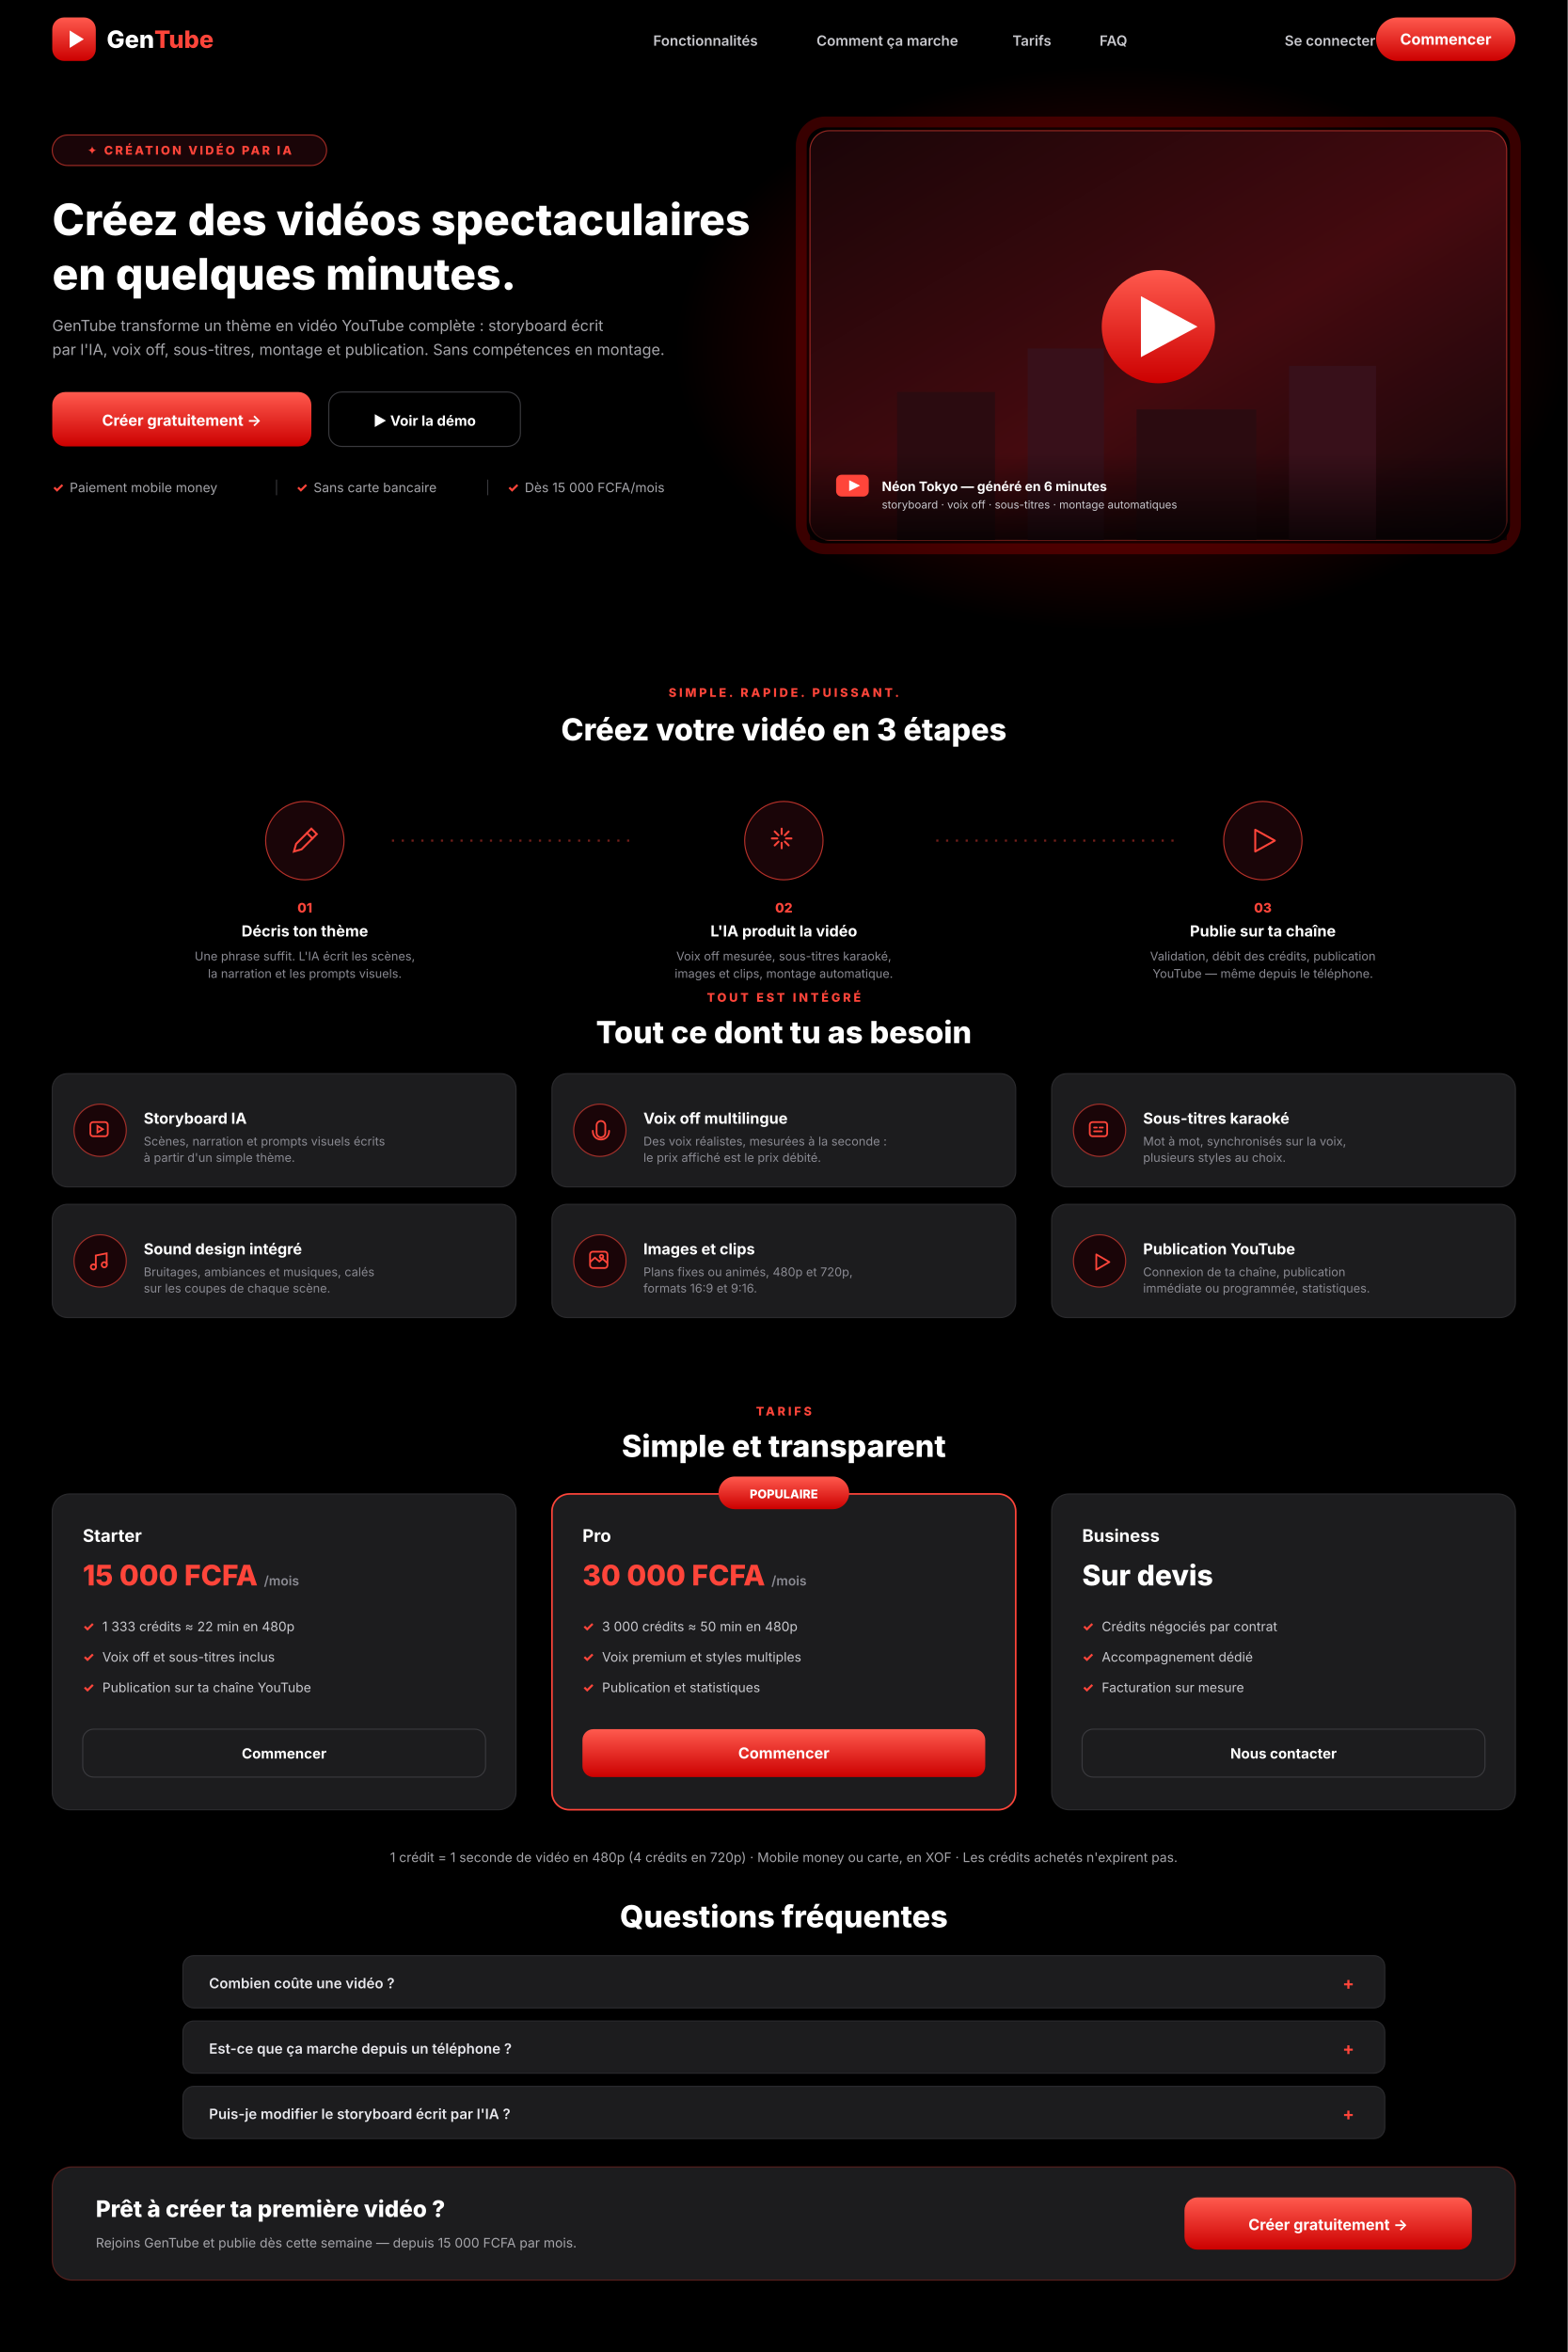
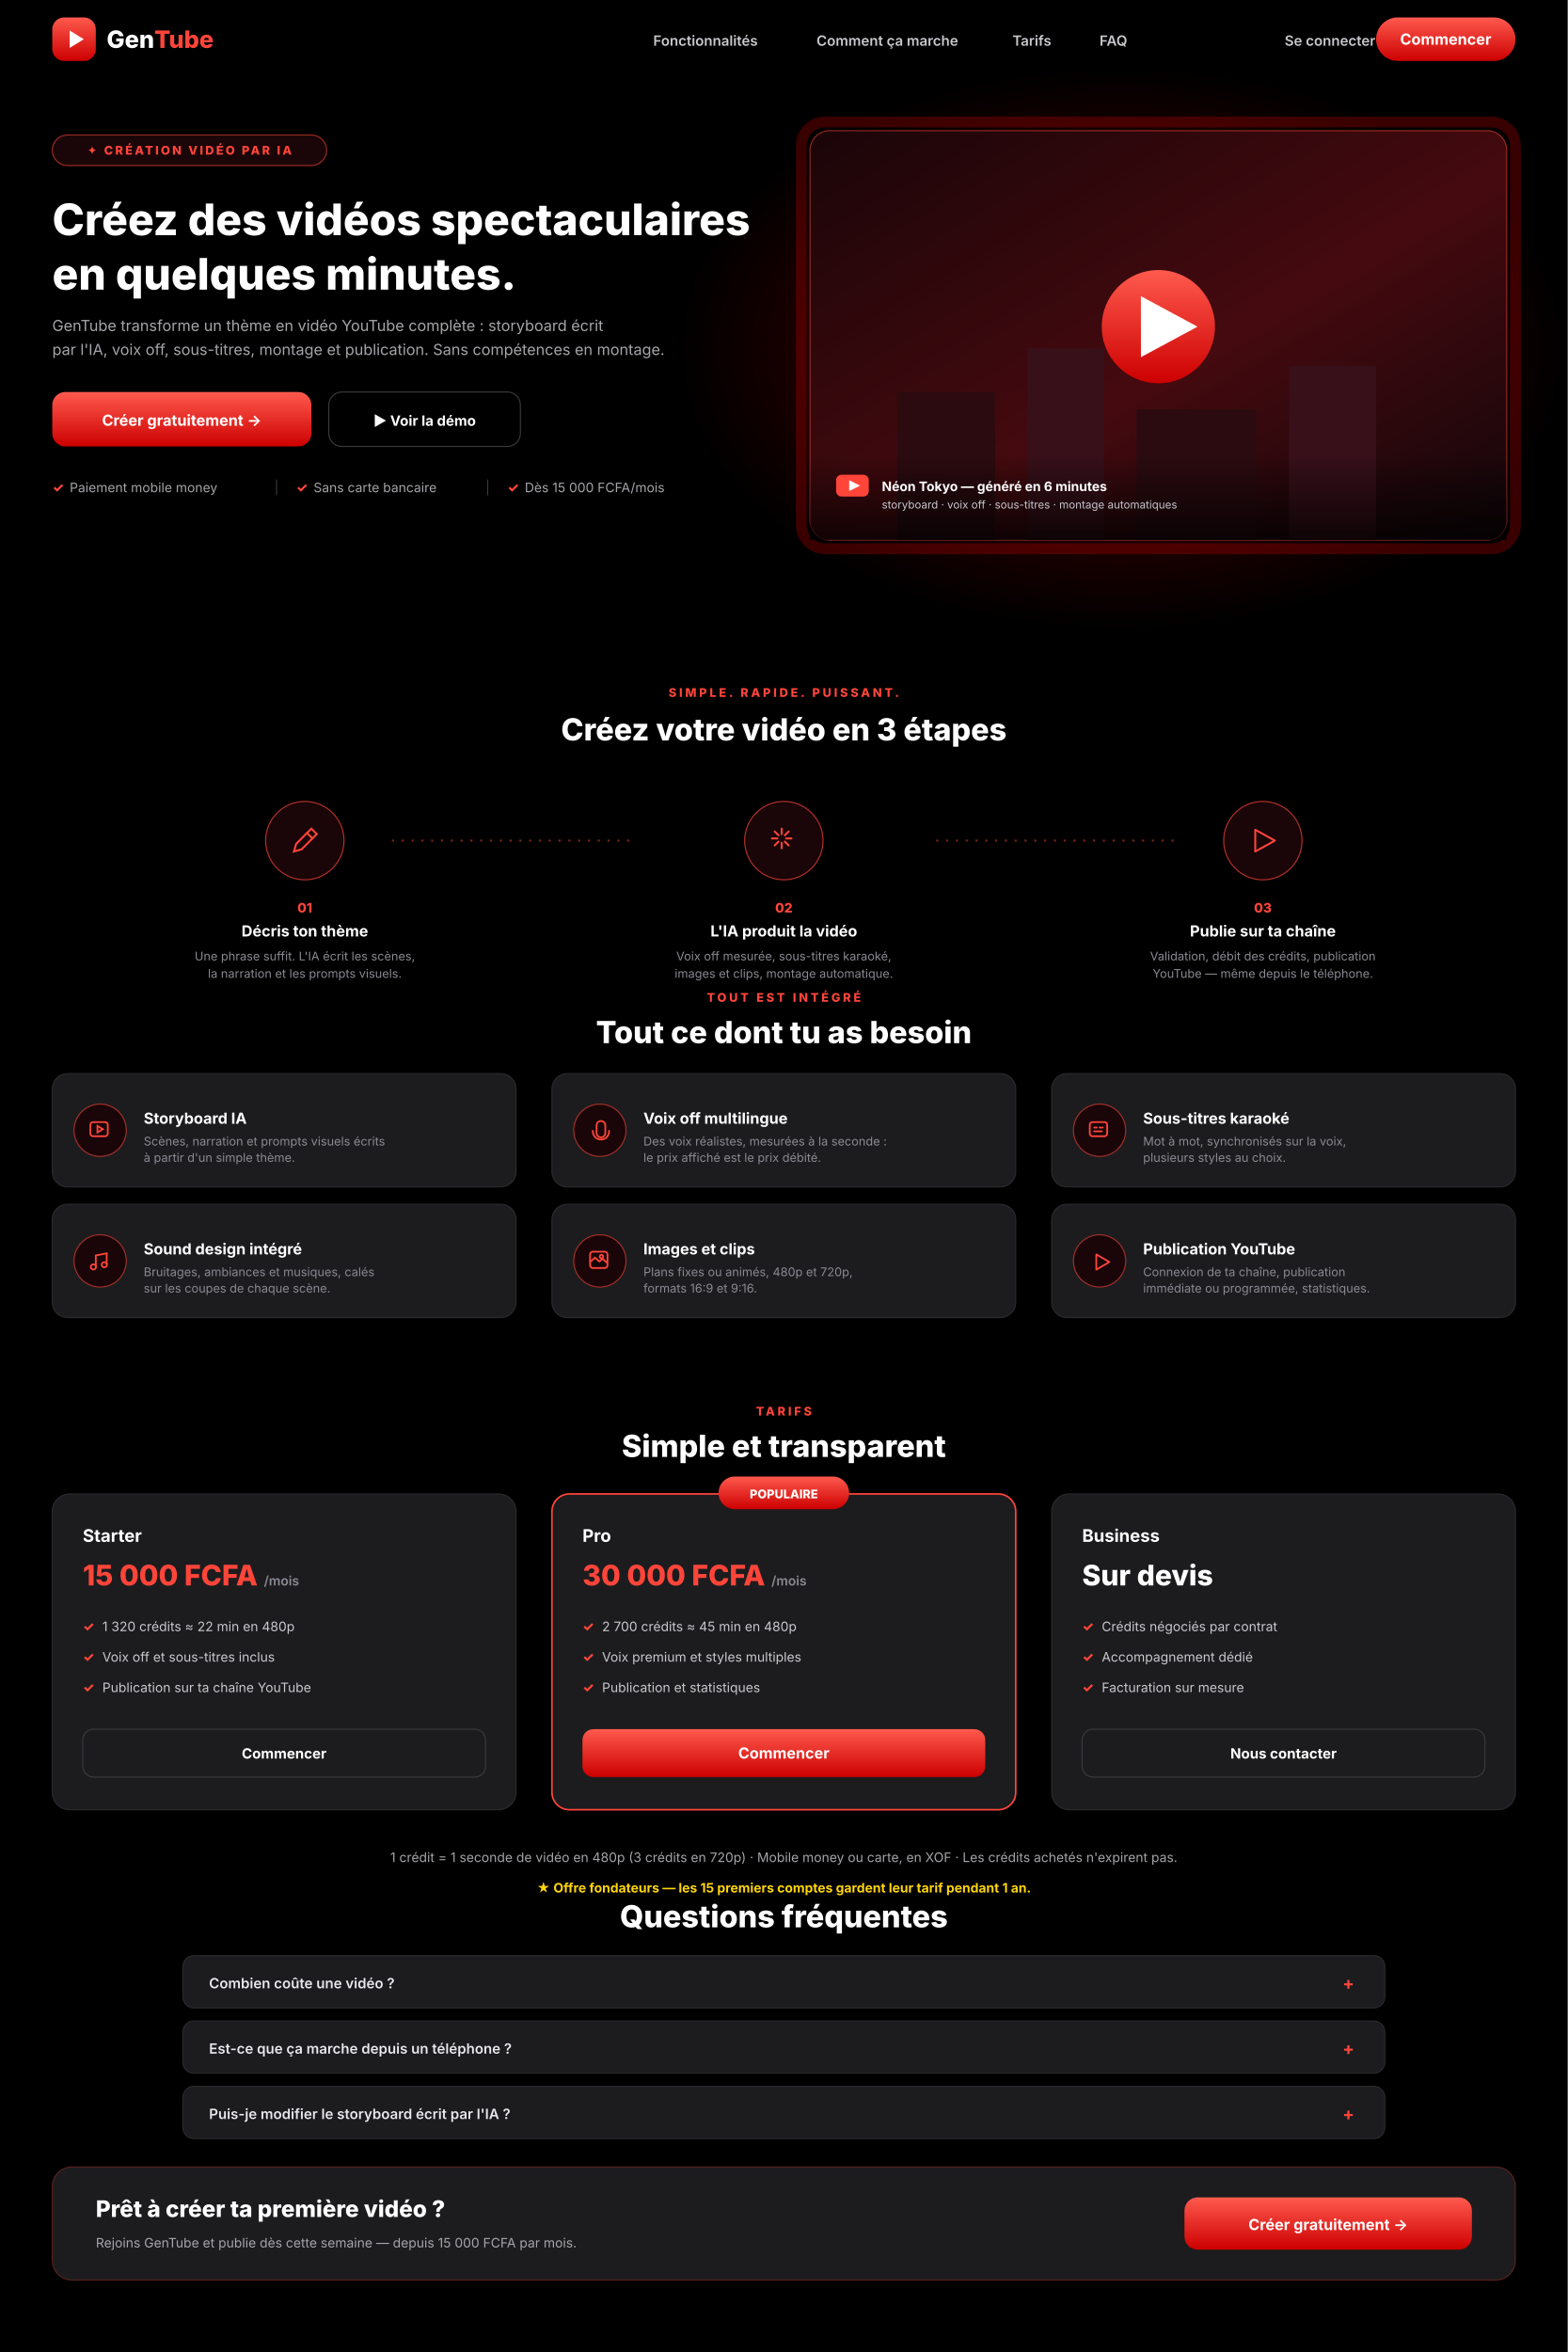
<svg xmlns="http://www.w3.org/2000/svg" width="1440" height="2160" viewBox="0 0 1440 2160" font-family="Plus Jakarta Sans, Inter, -apple-system, 'Segoe UI', sans-serif">
  <defs>
    <linearGradient id="red" x1="0" y1="0" x2="0" y2="1">
      <stop offset="0" stop-color="#FF5A4E" />
      <stop offset="1" stop-color="#CC0000" />
    </linearGradient>
    <linearGradient id="thumb" x1="0" y1="0" x2="1" y2="1">
      <stop offset="0" stop-color="#1a0508" />
      <stop offset=".55" stop-color="#450a0f" />
      <stop offset="1" stop-color="#12060a" />
    </linearGradient>
    <linearGradient id="fade" x1="0" y1="0" x2="0" y2="1">
      <stop offset="0" stop-color="#000" stop-opacity="0" />
      <stop offset="1" stop-color="#000" stop-opacity=".75" />
    </linearGradient>
    <radialGradient id="glow" cx=".5" cy=".5" r=".5">
      <stop offset="0" stop-color="#FF0000" stop-opacity=".35" />
      <stop offset="1" stop-color="#FF0000" stop-opacity="0" />
    </radialGradient>
  </defs>
  <style>
    .navL{font-size:13px;font-weight:600;fill:#C9C9CE}
    .eyebrow{font-size:11px;font-weight:800;fill:#FF453A;letter-spacing:.22em}
    .h1{font-size:40px;font-weight:800;fill:#fff}
    .h2{font-size:28px;font-weight:800;fill:#fff}
    .cardT{font-size:14px;font-weight:700;fill:#fff}
    .body{font-size:13px;fill:#E8E8ED}
    .sub{font-size:12px;fill:#A5A5AA}
    .mut{font-size:11px;fill:#8A8A92}
    .btnT{font-size:14px;font-weight:700;fill:#fff}
    .price{font-size:26px;font-weight:800;fill:#FF453A}
    .card{fill:#1C1C1E;stroke:#2A2A2D}
    .ghost{fill:none;stroke:#3A3A3E}
  </style>
  <rect width="1440" height="2160" fill="#000000" />
  <g transform="translate(48,16)">
    <rect width="40" height="40" rx="11" fill="url(#red)" />
    <path d="M16 12 L29 20 L16 28 Z" fill="#fff" />
    <text x="50" y="28" font-size="22" font-weight="800" fill="#fff">Gen<tspan fill="#FF453A">Tube</tspan>
    </text>
  </g>
  <text x="600" y="42" class="navL">Fonctionnalités</text>
  <text x="750" y="42" class="navL">Comment ça marche</text>
  <text x="930" y="42" class="navL">Tarifs</text>
  <text x="1010" y="42" class="navL">FAQ</text>
  <text x="1180" y="42" class="navL">Se connecter</text>
  <rect x="1264" y="16" width="128" height="40" rx="20" fill="url(#red)" />
  <text x="1328" y="41" text-anchor="middle" class="btnT">Commencer</text>
  <rect x="620" y="60" width="820" height="520" fill="url(#glow)" />
  <rect x="48" y="124" width="252" height="28" rx="14" fill="#1a0508" stroke="#FF453A" stroke-opacity=".6" />
  <text x="174" y="142" text-anchor="middle" font-size="11" font-weight="800" fill="#FF453A" letter-spacing=".18em">✦ CRÉATION VIDÉO PAR IA</text>
  <text x="48" y="216" class="h1">Créez des vidéos spectaculaires</text>
  <text x="48" y="266" class="h1" fill="#FF453A">en quelques minutes.</text>
  <text x="48" y="304" font-size="14" fill="#A5A5AA">GenTube transforme un thème en vidéo YouTube complète : storyboard écrit</text>
  <text x="48" y="326" font-size="14" fill="#A5A5AA">par l'IA, voix off, sous-titres, montage et publication. Sans compétences en montage.</text>
  <rect x="48" y="360" width="238" height="50" rx="12" fill="url(#red)" />
  <text x="167" y="391" text-anchor="middle" class="btnT">Créer gratuitement  →</text>
  <rect x="302" y="360" width="176" height="50" rx="12" class="ghost" />
  <text x="390" y="391" text-anchor="middle" font-size="13" font-weight="700" fill="#fff">▶  Voir la démo</text>
  <g font-size="12" fill="#A5A5AA">
    <text x="48" y="452" fill="#FF453A" font-weight="800">✓</text>
    <text x="64" y="452">Paiement mobile money</text>
    <text x="252" y="452" fill="#3A3A3E">|</text>
    <text x="272" y="452" fill="#FF453A" font-weight="800">✓</text>
    <text x="288" y="452">Sans carte bancaire</text>
    <text x="446" y="452" fill="#3A3A3E">|</text>
    <text x="466" y="452" fill="#FF453A" font-weight="800">✓</text>
    <text x="482" y="452">Dès 15 000 FCFA/mois</text>
  </g>
  <rect x="736" y="112" width="656" height="392" rx="22" fill="none" stroke="#FF0000" stroke-opacity=".22" stroke-width="10" />
  <g transform="translate(744,120)">
    <rect width="640" height="376" rx="18" fill="url(#thumb)" stroke="#FF453A" stroke-opacity=".55" />
    <rect x="80" y="240" width="90" height="136" fill="#2b0b10" />
    <rect x="200" y="200" width="70" height="176" fill="#38101a" />
    <rect x="300" y="256" width="110" height="120" fill="#2b0b10" />
    <rect x="440" y="216" width="80" height="160" fill="#38101a" />
    <rect x="0" y="296" width="640" height="80" fill="url(#fade)" />
    <circle cx="320" cy="180" r="52" fill="url(#red)" />
    <path d="M304 152 L356 180 L304 208 Z" fill="#fff" />
    <g transform="translate(24,316)">
      <rect width="30" height="20" rx="5" fill="#FF453A" />
      <path d="M12 5 L22 10 L12 15 Z" fill="#fff" />
      <text x="42" y="15" font-size="12" font-weight="700" fill="#fff">Néon Tokyo — généré en 6 minutes</text>
      <text x="42" y="31" font-size="10" fill="#C9C9CE">storyboard · voix off · sous-titres · montage automatiques</text>
    </g>
  </g>
  <text x="720" y="640" text-anchor="middle" class="eyebrow">SIMPLE. RAPIDE. PUISSANT.</text>
  <text x="720" y="680" text-anchor="middle" class="h2">Créez votre vidéo en 3 étapes</text>
  <line x1="360" y1="772" x2="580" y2="772" stroke="#FF453A" stroke-opacity=".45" stroke-dasharray="2 7" stroke-width="2" />
  <line x1="860" y1="772" x2="1080" y2="772" stroke="#FF453A" stroke-opacity=".45" stroke-dasharray="2 7" stroke-width="2" />
  <g transform="translate(244,736)">
    <circle cx="36" cy="36" r="36" fill="#1a0508" stroke="#FF453A" stroke-opacity=".7" />
    <g transform="translate(22,22)" stroke="#FF453A" stroke-width="1.8" fill="none" stroke-linecap="round">
      <path d="M4 24l2-7L20 3l5 5L11 22z" />
      <path d="M16 7l5 5" />
    </g>
    <text x="36" y="102" text-anchor="middle" font-size="12" font-weight="800" fill="#FF453A">01</text>
    <text x="36" y="124" text-anchor="middle" class="cardT" font-size="15">Décris ton thème</text>
    <text x="36" y="146" text-anchor="middle" class="mut">Une phrase suffit. L'IA écrit les scènes,</text>
    <text x="36" y="162" text-anchor="middle" class="mut">la narration et les prompts visuels.</text>
  </g>
  <g transform="translate(684,736)">
    <circle cx="36" cy="36" r="36" fill="#1a0508" stroke="#FF453A" stroke-opacity=".7" />
    <g transform="translate(22,22)" stroke="#FF453A" stroke-width="1.8" fill="none" stroke-linecap="round">
      <path d="M12 3v5M12 16v5M3 12h5M16 12h5M5.6 5.6l3.5 3.5M14.9 14.9l3.5 3.5M18.4 5.6l-3.5 3.5M9.1 14.9l-3.5 3.5" />
    </g>
    <text x="36" y="102" text-anchor="middle" font-size="12" font-weight="800" fill="#FF453A">02</text>
    <text x="36" y="124" text-anchor="middle" class="cardT" font-size="15">L'IA produit la vidéo</text>
    <text x="36" y="146" text-anchor="middle" class="mut">Voix off mesurée, sous-titres karaoké,</text>
    <text x="36" y="162" text-anchor="middle" class="mut">images et clips, montage automatique.</text>
  </g>
  <g transform="translate(1124,736)">
    <circle cx="36" cy="36" r="36" fill="#1a0508" stroke="#FF453A" stroke-opacity=".7" />
    <g transform="translate(22,22)" stroke="#FF453A" stroke-width="1.8" fill="none" stroke-linejoin="round">
      <path d="M7 4 L25 14 L7 24 Z" />
    </g>
    <text x="36" y="102" text-anchor="middle" font-size="12" font-weight="800" fill="#FF453A">03</text>
    <text x="36" y="124" text-anchor="middle" class="cardT" font-size="15">Publie sur ta chaîne</text>
    <text x="36" y="146" text-anchor="middle" class="mut">Validation, débit des crédits, publication</text>
    <text x="36" y="162" text-anchor="middle" class="mut">YouTube — même depuis le téléphone.</text>
  </g>
  <text x="720" y="920" text-anchor="middle" class="eyebrow">TOUT EST INTÉGRÉ</text>
  <text x="720" y="958" text-anchor="middle" class="h2">Tout ce dont tu as besoin</text>
  <g transform="translate(48,986)">
    <rect width="426" height="104" rx="14" class="card" />
    <circle cx="44" cy="52" r="24" fill="#1a0508" stroke="#FF453A" stroke-opacity=".6" />
    <g transform="translate(33,41)" stroke="#FF453A" stroke-width="1.6" fill="none">
      <rect x="2" y="3.5" width="16" height="13" rx="2.5" />
      <path d="M8.5 7l5 3-5 3z" />
    </g>
    <text x="84" y="46" class="cardT">Storyboard IA</text>
    <text x="84" y="66" class="mut">Scènes, narration et prompts visuels écrits</text>
    <text x="84" y="81" class="mut">à partir d'un simple thème.</text>
  </g>
  <g transform="translate(507,986)">
    <rect width="426" height="104" rx="14" class="card" />
    <circle cx="44" cy="52" r="24" fill="#1a0508" stroke="#FF453A" stroke-opacity=".6" />
    <g transform="translate(33,41)" stroke="#FF453A" stroke-width="1.6" fill="none" stroke-linecap="round">
      <rect x="8" y="2.5" width="8" height="15" rx="4" />
      <path d="M4.5 11.5c0 5 3.4 8 7.5 8s7.5-3 7.5-8" />
    </g>
    <text x="84" y="46" class="cardT">Voix off multilingue</text>
    <text x="84" y="66" class="mut">Des voix réalistes, mesurées à la seconde :</text>
    <text x="84" y="81" class="mut">le prix affiché est le prix débité.</text>
  </g>
  <g transform="translate(966,986)">
    <rect width="426" height="104" rx="14" class="card" />
    <circle cx="44" cy="52" r="24" fill="#1a0508" stroke="#FF453A" stroke-opacity=".6" />
    <g transform="translate(33,41)" stroke="#FF453A" stroke-width="1.6" fill="none">
      <rect x="2" y="3.5" width="16" height="13" rx="2.5" />
      <path d="M6 8.5h2.5M11 8.5h3M6 12h7" stroke-linecap="round" />
    </g>
    <text x="84" y="46" class="cardT">Sous-titres karaoké</text>
    <text x="84" y="66" class="mut">Mot à mot, synchronisés sur la voix,</text>
    <text x="84" y="81" class="mut">plusieurs styles au choix.</text>
  </g>
  <g transform="translate(48,1106)">
    <rect width="426" height="104" rx="14" class="card" />
    <circle cx="44" cy="52" r="24" fill="#1a0508" stroke="#FF453A" stroke-opacity=".6" />
    <g transform="translate(33,41)" stroke="#FF453A" stroke-width="1.6" fill="none" stroke-linecap="round">
      <path d="M7 16V6l10-2v10" />
      <circle cx="4.8" cy="16.5" r="2.4" />
      <circle cx="14.8" cy="14.5" r="2.4" />
    </g>
    <text x="84" y="46" class="cardT">Sound design intégré</text>
    <text x="84" y="66" class="mut">Bruitages, ambiances et musiques, calés</text>
    <text x="84" y="81" class="mut">sur les coupes de chaque scène.</text>
  </g>
  <g transform="translate(507,1106)">
    <rect width="426" height="104" rx="14" class="card" />
    <circle cx="44" cy="52" r="24" fill="#1a0508" stroke="#FF453A" stroke-opacity=".6" />
    <g transform="translate(33,41)" stroke="#FF453A" stroke-width="1.6" fill="none">
      <rect x="2" y="2.5" width="16" height="15" rx="2.5" />
      <path d="M2 12l4.5-4 4 3.5 3-2.5 4.5 4" />
      <circle cx="12.5" cy="7" r="1.6" />
    </g>
    <text x="84" y="46" class="cardT">Images et clips</text>
    <text x="84" y="66" class="mut">Plans fixes ou animés, 480p et 720p,</text>
    <text x="84" y="81" class="mut">formats 16:9 et 9:16.</text>
  </g>
  <g transform="translate(966,1106)">
    <rect width="426" height="104" rx="14" class="card" />
    <circle cx="44" cy="52" r="24" fill="#1a0508" stroke="#FF453A" stroke-opacity=".6" />
    <g transform="translate(33,41)" stroke="#FF453A" stroke-width="1.6" fill="none" stroke-linejoin="round">
      <path d="M8 5 L20 12 L8 19 Z" />
    </g>
    <text x="84" y="46" class="cardT">Publication YouTube</text>
    <text x="84" y="66" class="mut">Connexion de ta chaîne, publication</text>
    <text x="84" y="81" class="mut">immédiate ou programmée, statistiques.</text>
  </g>
  <text x="720" y="1300" text-anchor="middle" class="eyebrow">TARIFS</text>
  <text x="720" y="1338" text-anchor="middle" class="h2">Simple et transparent</text>
  <g transform="translate(48,1372)">
    <rect width="426" height="290" rx="16" class="card" />
    <text x="28" y="44" font-size="16" font-weight="700" fill="#fff">Starter</text>
    <text x="28" y="84" class="price">15 000 FCFA <tspan font-size="12" fill="#8A8A92" font-weight="600">/mois</tspan>
    </text>
    <g font-size="12" fill="#C9C9CE">
      <text x="28" y="126" fill="#FF453A" font-weight="800">✓</text>
-       <text x="46" y="126">1 333 crédits ≈ 22 min en 480p</text>
+       <text x="46" y="126">1 320 crédits ≈ 22 min en 480p</text>
      <text x="28" y="154" fill="#FF453A" font-weight="800">✓</text>
      <text x="46" y="154">Voix off et sous-titres inclus</text>
      <text x="28" y="182" fill="#FF453A" font-weight="800">✓</text>
      <text x="46" y="182">Publication sur ta chaîne YouTube</text>
    </g>
    <rect x="28" y="216" width="370" height="44" rx="10" class="ghost" />
    <text x="213" y="243" text-anchor="middle" font-size="13" font-weight="700" fill="#fff">Commencer</text>
  </g>
  <g transform="translate(507,1356)">
    <rect x="0" y="16" width="426" height="290" rx="16" fill="#1C1C1E" stroke="#FF453A" stroke-width="1.5" />
    <rect x="153" y="0" width="120" height="30" rx="15" fill="url(#red)" />
    <text x="213" y="20" text-anchor="middle" font-size="11" font-weight="800" fill="#fff">POPULAIRE</text>
    <text x="28" y="60" font-size="16" font-weight="700" fill="#fff">Pro</text>
    <text x="28" y="100" class="price">30 000 FCFA <tspan font-size="12" fill="#8A8A92" font-weight="600">/mois</tspan>
    </text>
    <g font-size="12" fill="#C9C9CE">
      <text x="28" y="142" fill="#FF453A" font-weight="800">✓</text>
-       <text x="46" y="142">3 000 crédits ≈ 50 min en 480p</text>
+       <text x="46" y="142">2 700 crédits ≈ 45 min en 480p</text>
      <text x="28" y="170" fill="#FF453A" font-weight="800">✓</text>
      <text x="46" y="170">Voix premium et styles multiples</text>
      <text x="28" y="198" fill="#FF453A" font-weight="800">✓</text>
      <text x="46" y="198">Publication et statistiques</text>
    </g>
    <rect x="28" y="232" width="370" height="44" rx="10" fill="url(#red)" />
    <text x="213" y="259" text-anchor="middle" class="btnT">Commencer</text>
  </g>
  <g transform="translate(966,1372)">
    <rect width="426" height="290" rx="16" class="card" />
    <text x="28" y="44" font-size="16" font-weight="700" fill="#fff">Business</text>
    <text x="28" y="84" font-size="26" font-weight="800" fill="#fff">Sur devis</text>
    <g font-size="12" fill="#C9C9CE">
      <text x="28" y="126" fill="#FF453A" font-weight="800">✓</text>
      <text x="46" y="126">Crédits négociés par contrat</text>
      <text x="28" y="154" fill="#FF453A" font-weight="800">✓</text>
      <text x="46" y="154">Accompagnement dédié</text>
      <text x="28" y="182" fill="#FF453A" font-weight="800">✓</text>
      <text x="46" y="182">Facturation sur mesure</text>
    </g>
    <rect x="28" y="216" width="370" height="44" rx="10" class="ghost" />
    <text x="213" y="243" text-anchor="middle" font-size="13" font-weight="700" fill="#fff">Nous contacter</text>
  </g>
-   <text x="720" y="1710" text-anchor="middle" class="sub">1 crédit = 1 seconde de vidéo en 480p (4 crédits en 720p) · Mobile money ou carte, en XOF · Les crédits achetés n'expirent pas.</text>
+   <text x="720" y="1710" text-anchor="middle" class="sub">1 crédit = 1 seconde de vidéo en 480p (3 crédits en 720p) · Mobile money ou carte, en XOF · Les crédits achetés n'expirent pas.</text>
+   <text x="720" y="1738" text-anchor="middle" font-size="12" font-weight="700" fill="#FFD60A">★  Offre fondateurs — les 15 premiers comptes gardent leur tarif pendant 1 an.</text>
  <text x="720" y="1770" text-anchor="middle" class="h2" font-size="24">Questions fréquentes</text>
  <g transform="translate(168,1796)">
    <rect width="1104" height="48" rx="10" class="card" />
    <text x="24" y="30" class="body" font-weight="600">Combien coûte une vidéo ?</text>
    <text x="1076" y="31" text-anchor="end" font-size="16" font-weight="700" fill="#FF453A">+</text>
  </g>
  <g transform="translate(168,1856)">
    <rect width="1104" height="48" rx="10" class="card" />
    <text x="24" y="30" class="body" font-weight="600">Est-ce que ça marche depuis un téléphone ?</text>
    <text x="1076" y="31" text-anchor="end" font-size="16" font-weight="700" fill="#FF453A">+</text>
  </g>
  <g transform="translate(168,1916)">
    <rect width="1104" height="48" rx="10" class="card" />
    <text x="24" y="30" class="body" font-weight="600">Puis-je modifier le storyboard écrit par l'IA ?</text>
    <text x="1076" y="31" text-anchor="end" font-size="16" font-weight="700" fill="#FF453A">+</text>
  </g>
  <g transform="translate(48,1990)">
    <rect width="1344" height="104" rx="18" fill="#1C1C1E" stroke="#FF453A" stroke-opacity=".3" />
    <text x="40" y="46" font-size="21" font-weight="800" fill="#fff">Prêt à créer ta première vidéo ?</text>
    <text x="40" y="74" class="sub">Rejoins GenTube et publie dès cette semaine — depuis 15 000 FCFA par mois.</text>
    <rect x="1040" y="28" width="264" height="48" rx="12" fill="url(#red)" />
    <text x="1172" y="58" text-anchor="middle" class="btnT">Créer gratuitement  →</text>
  </g>
  <text x="720" y="2124" text-anchor="middle" class="tiny">© 2026 GenTube — Fait en Afrique de l'Ouest, pour les créateurs d'Afrique de l'Ouest.</text>
</svg>
